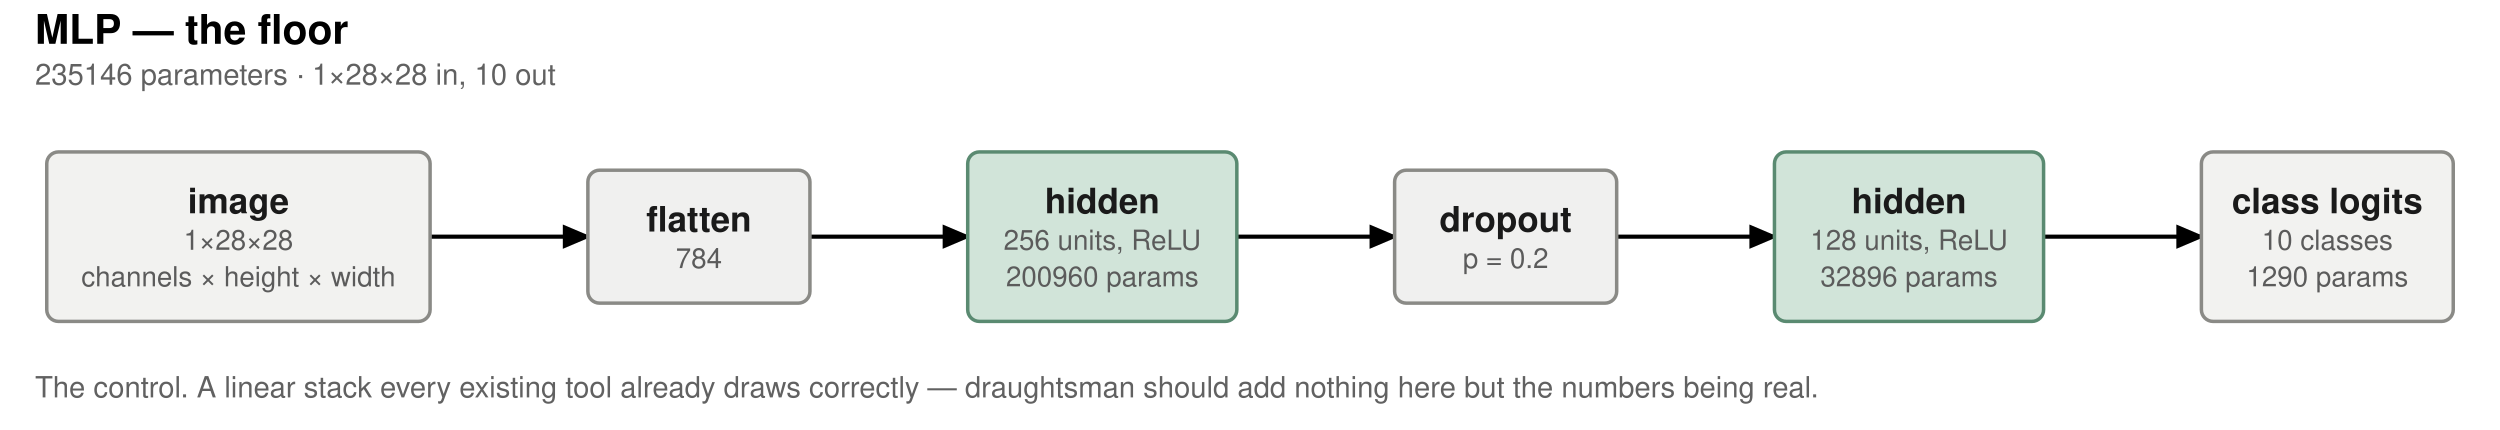
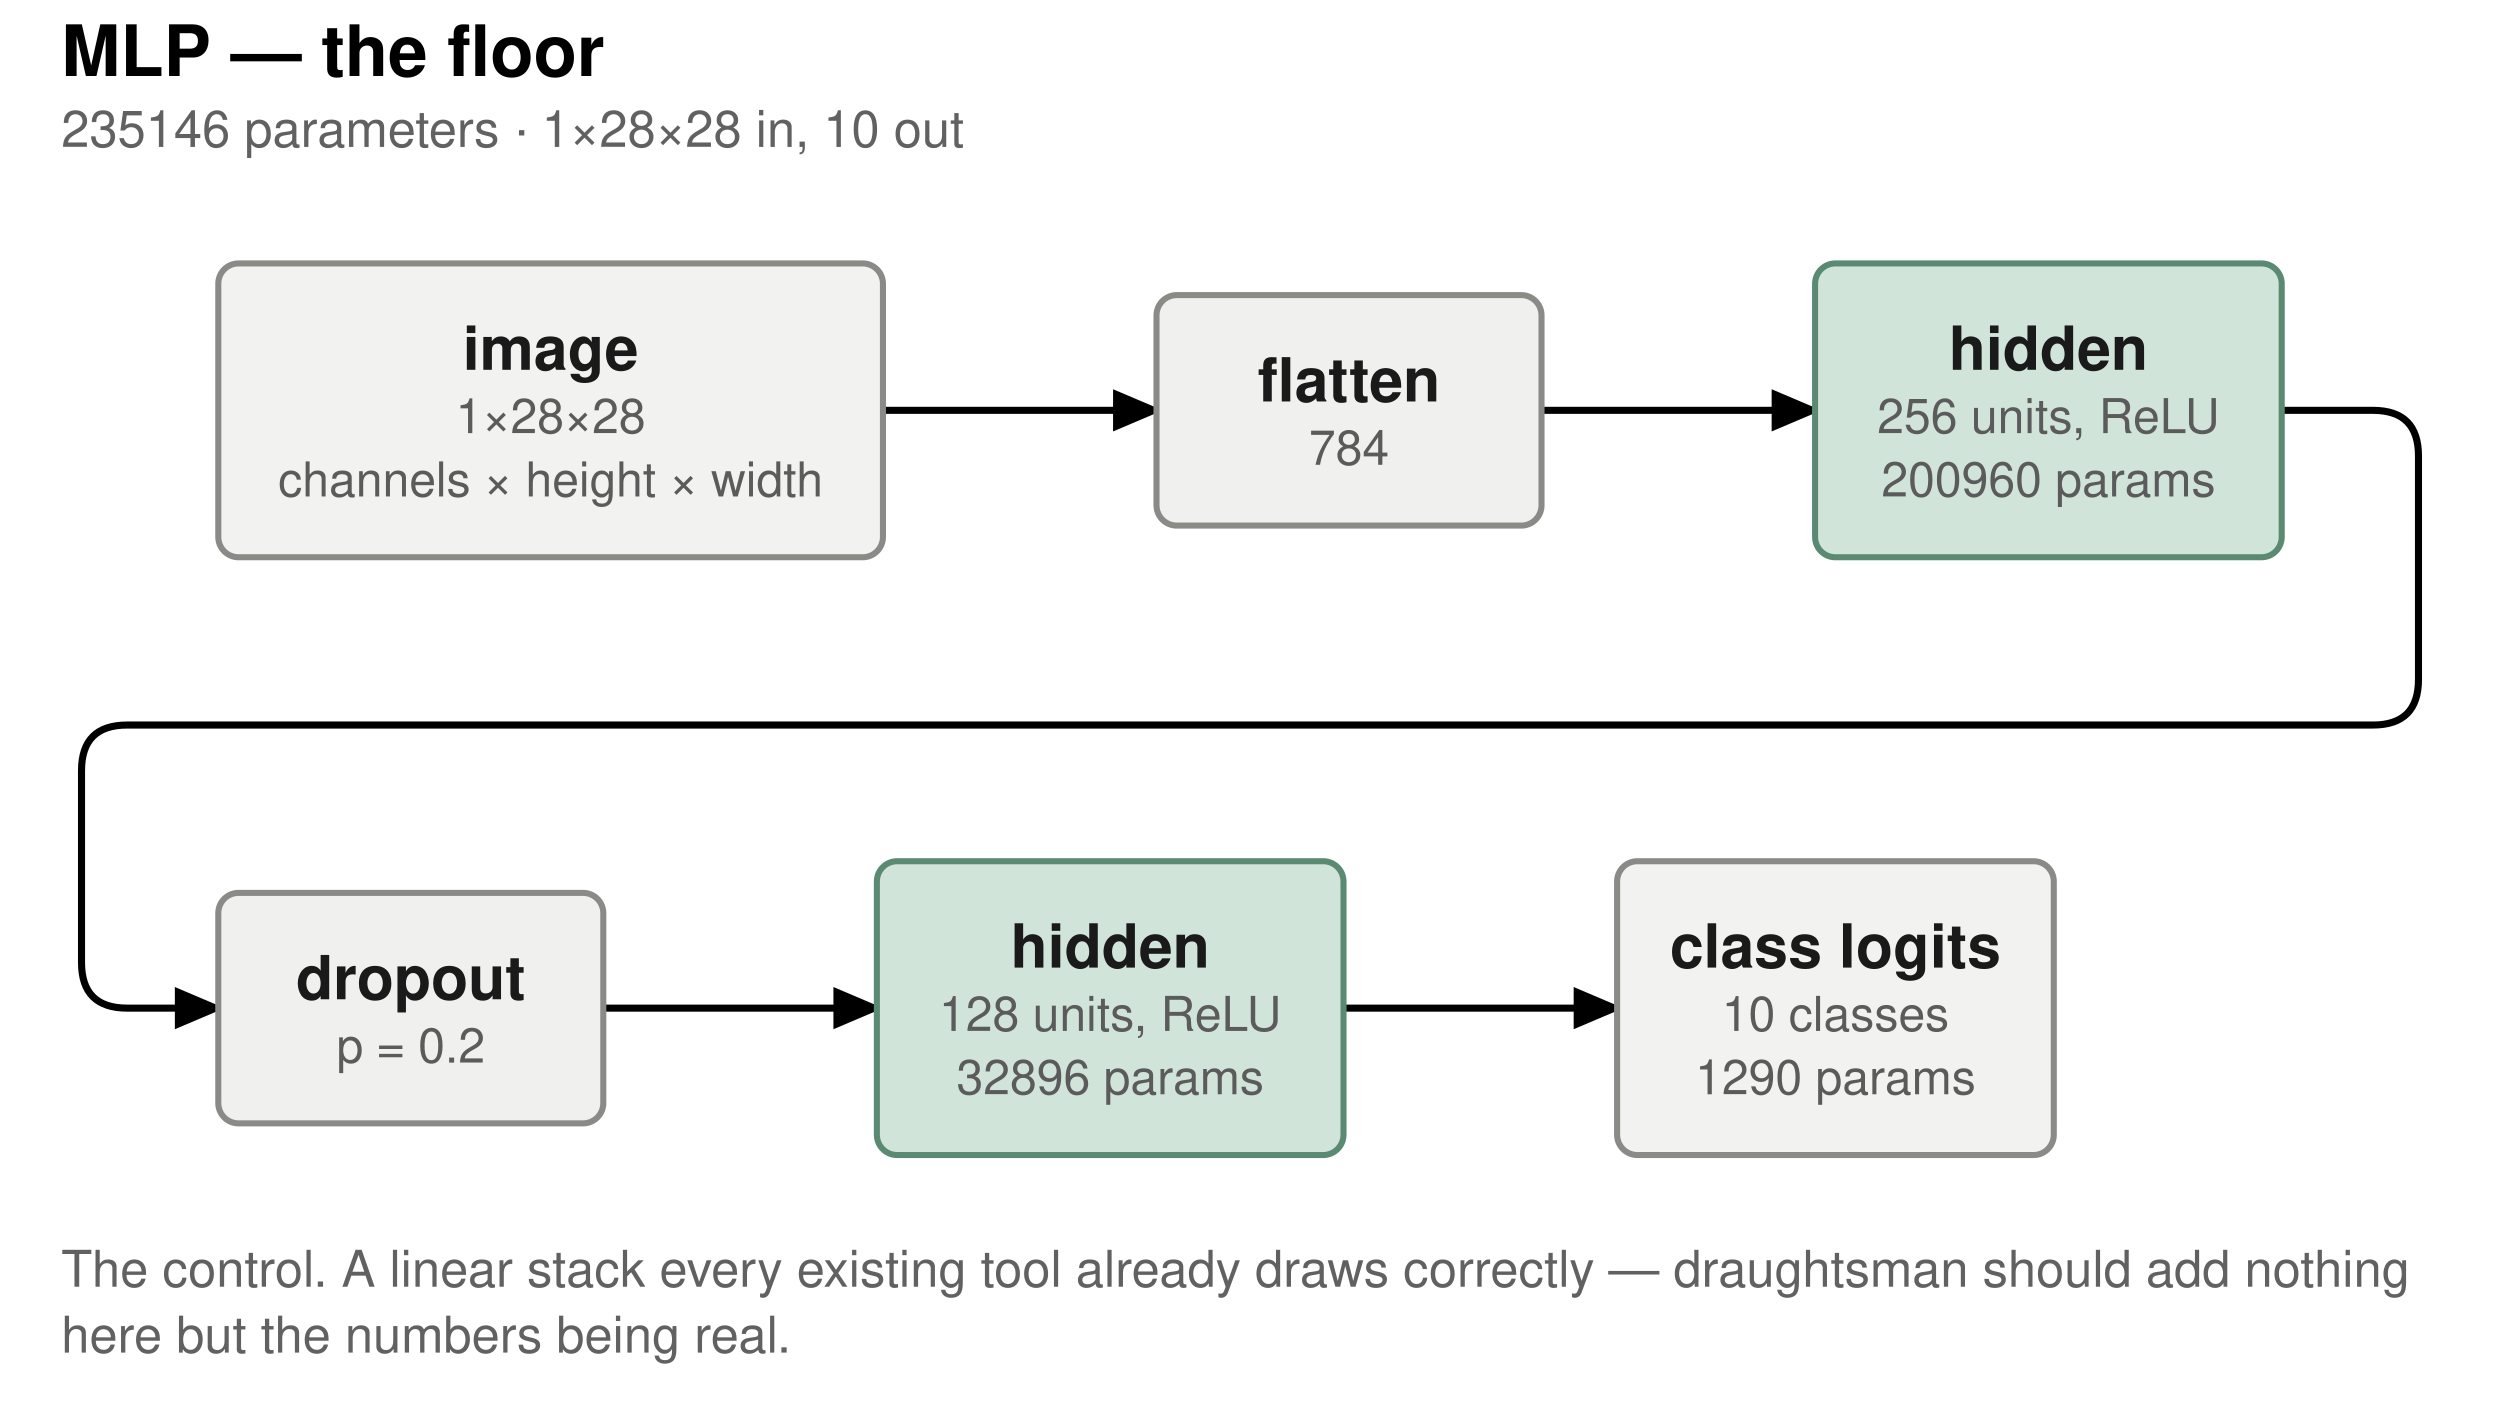
- <svg xmlns="http://www.w3.org/2000/svg" class="draughtsman" role="img" aria-label="MLP — the floor" viewBox="0 0 855.63 147" width="855.63" height="147">
+ <svg xmlns="http://www.w3.org/2000/svg" class="draughtsman" role="img" aria-label="MLP — the floor" viewBox="0 0 493.31 278" width="6in" height="3.38in">
  <defs>
    <marker id="ds-arrow" viewBox="0 0 8 8" refX="7" refY="4" markerWidth="7" markerHeight="7" orient="auto-start-reverse">
      <path d="M0 0.6 L8 4 L0 7.4 Z" style="fill:currentColor" />
    </marker>
  </defs>
  <text class="ds-title" x="12" y="15" style="font-family:Helvetica Neue, Helvetica, Arial, sans-serif;font-size:14px;font-weight:600;fill:currentColor">MLP — the floor</text>
  <text class="ds-subtitle" x="12" y="29" style="font-family:Helvetica Neue, Helvetica, Arial, sans-serif;font-size:10px;fill:currentColor;opacity:0.62">235146 parameters · 1×28×28 in, 10 out</text>
  <g class="ds-body" transform="translate(0 36)">
-     <path class="ds-edge ds-edge-solid" data-from="pixels" data-to="flatten" d="M147.2 45 C174.2 45 174.2 45 201.2 45" style="fill:none;stroke:currentColor;stroke-width:1.4" marker-end="url(#ds-arrow)" />
-     <path class="ds-edge ds-edge-solid" data-from="flatten" data-to="h1" d="M277.2 45 C304.2 45 304.2 45 331.2 45" style="fill:none;stroke:currentColor;stroke-width:1.4" marker-end="url(#ds-arrow)" />
-     <path class="ds-edge ds-edge-solid" data-from="h1" data-to="drop" d="M423.31 45 C450.31 45 450.31 45 477.31 45" style="fill:none;stroke:currentColor;stroke-width:1.4" marker-end="url(#ds-arrow)" />
-     <path class="ds-edge ds-edge-solid" data-from="drop" data-to="h2" d="M553.31 45 C580.31 45 580.31 45 607.31 45" style="fill:none;stroke:currentColor;stroke-width:1.4" marker-end="url(#ds-arrow)" />
-     <path class="ds-edge ds-edge-solid" data-from="h2" data-to="logits" d="M699.43 45 C726.43 45 726.43 45 753.43 45" style="fill:none;stroke:currentColor;stroke-width:1.4" marker-end="url(#ds-arrow)" />
+     <path class="ds-edge ds-edge-solid" data-from="pixels" data-to="flatten" d="M174.2 45 C201.2 45 201.2 45 228.2 45" style="fill:none;stroke:currentColor;stroke-width:1.4" marker-end="url(#ds-arrow)" />
+     <path class="ds-edge ds-edge-solid" data-from="flatten" data-to="h1" d="M304.2 45 C331.2 45 331.2 45 358.2 45" style="fill:none;stroke:currentColor;stroke-width:1.4" marker-end="url(#ds-arrow)" />
+     <path class="ds-edge ds-edge-solid" data-from="h1" data-to="drop" d="M450.31 45 L468.31 45 Q477.31 45 477.31 54 L477.31 98.12 Q477.31 107.12 468.31 107.12 L25 107.12 Q16 107.12 16 116.12 L16 154 Q16 163 25 163 L43 163" style="fill:none;stroke:currentColor;stroke-width:1.4" marker-end="url(#ds-arrow)" />
+     <path class="ds-edge ds-edge-solid" data-from="drop" data-to="h2" d="M119 163 C146 163 146 163 173 163" style="fill:none;stroke:currentColor;stroke-width:1.4" marker-end="url(#ds-arrow)" />
+     <path class="ds-edge ds-edge-solid" data-from="h2" data-to="logits" d="M265.12 163 C292.12 163 292.12 163 319.12 163" style="fill:none;stroke:currentColor;stroke-width:1.4" marker-end="url(#ds-arrow)" />
    <g class="ds-stage ds-kind-input" data-stage="pixels">
-       <rect x="16" y="16" width="131.2" height="58" rx="4" style="fill:#f2f2f0;stroke:#8a8a86;stroke-width:1.2" />
-       <text x="81.6" y="37" text-anchor="middle" style="font-family:Helvetica Neue, Helvetica, Arial, sans-serif;font-size:12.0px;font-weight:600;fill:#1a1a1a">image</text>
-       <text x="81.6" y="49.5" text-anchor="middle" style="font-family:Helvetica Neue, Helvetica, Arial, sans-serif;font-size:9.5px;fill:#5b5b5b">1×28×28</text>
-       <text x="81.6" y="62" text-anchor="middle" style="font-family:Helvetica Neue, Helvetica, Arial, sans-serif;font-size:9.5px;fill:#5b5b5b">channels × height × width</text>
+       <rect x="43" y="16" width="131.2" height="58" rx="4" style="fill:#f2f2f0;stroke:#8a8a86;stroke-width:1.2" />
+       <text x="108.6" y="37" text-anchor="middle" style="font-family:Helvetica Neue, Helvetica, Arial, sans-serif;font-size:12.0px;font-weight:600;fill:#1a1a1a">image</text>
+       <text x="108.6" y="49.5" text-anchor="middle" style="font-family:Helvetica Neue, Helvetica, Arial, sans-serif;font-size:9.5px;fill:#5b5b5b">1×28×28</text>
+       <text x="108.6" y="62" text-anchor="middle" style="font-family:Helvetica Neue, Helvetica, Arial, sans-serif;font-size:9.5px;fill:#5b5b5b">channels × height × width</text>
    </g>
    <g class="ds-stage ds-kind-op" data-stage="flatten">
-       <rect x="201.2" y="22.25" width="76" height="45.5" rx="4" style="fill:#f0f0ef;stroke:#8a8a86;stroke-width:1.2" />
-       <text x="239.2" y="43.25" text-anchor="middle" style="font-family:Helvetica Neue, Helvetica, Arial, sans-serif;font-size:12.0px;font-weight:600;fill:#1a1a1a">flatten</text>
-       <text x="239.2" y="55.75" text-anchor="middle" style="font-family:Helvetica Neue, Helvetica, Arial, sans-serif;font-size:9.5px;fill:#5b5b5b">784</text>
+       <rect x="228.2" y="22.25" width="76" height="45.5" rx="4" style="fill:#f0f0ef;stroke:#8a8a86;stroke-width:1.2" />
+       <text x="266.2" y="43.25" text-anchor="middle" style="font-family:Helvetica Neue, Helvetica, Arial, sans-serif;font-size:12.0px;font-weight:600;fill:#1a1a1a">flatten</text>
+       <text x="266.2" y="55.75" text-anchor="middle" style="font-family:Helvetica Neue, Helvetica, Arial, sans-serif;font-size:9.5px;fill:#5b5b5b">784</text>
    </g>
    <g class="ds-stage ds-kind-stack" data-stage="h1">
-       <rect x="331.2" y="16" width="92.11" height="58" rx="4" style="fill:#d1e4d9;stroke:#5a8a71;stroke-width:1.2" />
-       <text x="377.26" y="37" text-anchor="middle" style="font-family:Helvetica Neue, Helvetica, Arial, sans-serif;font-size:12.0px;font-weight:600;fill:#1a1a1a">hidden</text>
-       <text x="377.26" y="49.5" text-anchor="middle" style="font-family:Helvetica Neue, Helvetica, Arial, sans-serif;font-size:9.5px;fill:#5b5b5b">256 units, ReLU</text>
-       <text x="377.26" y="62" text-anchor="middle" style="font-family:Helvetica Neue, Helvetica, Arial, sans-serif;font-size:9.5px;fill:#5b5b5b">200960 params</text>
+       <rect x="358.2" y="16" width="92.11" height="58" rx="4" style="fill:#d1e4d9;stroke:#5a8a71;stroke-width:1.2" />
+       <text x="404.26" y="37" text-anchor="middle" style="font-family:Helvetica Neue, Helvetica, Arial, sans-serif;font-size:12.0px;font-weight:600;fill:#1a1a1a">hidden</text>
+       <text x="404.26" y="49.5" text-anchor="middle" style="font-family:Helvetica Neue, Helvetica, Arial, sans-serif;font-size:9.5px;fill:#5b5b5b">256 units, ReLU</text>
+       <text x="404.26" y="62" text-anchor="middle" style="font-family:Helvetica Neue, Helvetica, Arial, sans-serif;font-size:9.5px;fill:#5b5b5b">200960 params</text>
    </g>
    <g class="ds-stage ds-kind-op" data-stage="drop">
-       <rect x="477.31" y="22.25" width="76" height="45.5" rx="4" style="fill:#f0f0ef;stroke:#8a8a86;stroke-width:1.2" />
-       <text x="515.31" y="43.25" text-anchor="middle" style="font-family:Helvetica Neue, Helvetica, Arial, sans-serif;font-size:12.0px;font-weight:600;fill:#1a1a1a">dropout</text>
-       <text x="515.31" y="55.75" text-anchor="middle" style="font-family:Helvetica Neue, Helvetica, Arial, sans-serif;font-size:9.5px;fill:#5b5b5b">p = 0.2</text>
+       <rect x="43" y="140.25" width="76" height="45.5" rx="4" style="fill:#f0f0ef;stroke:#8a8a86;stroke-width:1.2" />
+       <text x="81" y="161.25" text-anchor="middle" style="font-family:Helvetica Neue, Helvetica, Arial, sans-serif;font-size:12.0px;font-weight:600;fill:#1a1a1a">dropout</text>
+       <text x="81" y="173.75" text-anchor="middle" style="font-family:Helvetica Neue, Helvetica, Arial, sans-serif;font-size:9.5px;fill:#5b5b5b">p = 0.2</text>
    </g>
    <g class="ds-stage ds-kind-stack" data-stage="h2">
-       <rect x="607.31" y="16" width="92.11" height="58" rx="4" style="fill:#d1e4d9;stroke:#5a8a71;stroke-width:1.2" />
-       <text x="653.37" y="37" text-anchor="middle" style="font-family:Helvetica Neue, Helvetica, Arial, sans-serif;font-size:12.0px;font-weight:600;fill:#1a1a1a">hidden</text>
-       <text x="653.37" y="49.5" text-anchor="middle" style="font-family:Helvetica Neue, Helvetica, Arial, sans-serif;font-size:9.5px;fill:#5b5b5b">128 units, ReLU</text>
-       <text x="653.37" y="62" text-anchor="middle" style="font-family:Helvetica Neue, Helvetica, Arial, sans-serif;font-size:9.5px;fill:#5b5b5b">32896 params</text>
+       <rect x="173" y="134" width="92.11" height="58" rx="4" style="fill:#d1e4d9;stroke:#5a8a71;stroke-width:1.2" />
+       <text x="219.06" y="155" text-anchor="middle" style="font-family:Helvetica Neue, Helvetica, Arial, sans-serif;font-size:12.0px;font-weight:600;fill:#1a1a1a">hidden</text>
+       <text x="219.06" y="167.5" text-anchor="middle" style="font-family:Helvetica Neue, Helvetica, Arial, sans-serif;font-size:9.5px;fill:#5b5b5b">128 units, ReLU</text>
+       <text x="219.06" y="180" text-anchor="middle" style="font-family:Helvetica Neue, Helvetica, Arial, sans-serif;font-size:9.5px;fill:#5b5b5b">32896 params</text>
    </g>
    <g class="ds-stage ds-kind-output" data-stage="logits">
-       <rect x="753.43" y="16" width="86.2" height="58" rx="4" style="fill:#f2f2f0;stroke:#8a8a86;stroke-width:1.2" />
-       <text x="796.53" y="37" text-anchor="middle" style="font-family:Helvetica Neue, Helvetica, Arial, sans-serif;font-size:12.0px;font-weight:600;fill:#1a1a1a">class logits</text>
-       <text x="796.53" y="49.5" text-anchor="middle" style="font-family:Helvetica Neue, Helvetica, Arial, sans-serif;font-size:9.5px;fill:#5b5b5b">10 classes</text>
-       <text x="796.53" y="62" text-anchor="middle" style="font-family:Helvetica Neue, Helvetica, Arial, sans-serif;font-size:9.5px;fill:#5b5b5b">1290 params</text>
+       <rect x="319.12" y="134" width="86.2" height="58" rx="4" style="fill:#f2f2f0;stroke:#8a8a86;stroke-width:1.2" />
+       <text x="362.22" y="155" text-anchor="middle" style="font-family:Helvetica Neue, Helvetica, Arial, sans-serif;font-size:12.0px;font-weight:600;fill:#1a1a1a">class logits</text>
+       <text x="362.22" y="167.5" text-anchor="middle" style="font-family:Helvetica Neue, Helvetica, Arial, sans-serif;font-size:9.5px;fill:#5b5b5b">10 classes</text>
+       <text x="362.22" y="180" text-anchor="middle" style="font-family:Helvetica Neue, Helvetica, Arial, sans-serif;font-size:9.5px;fill:#5b5b5b">1290 params</text>
    </g>
  </g>
-   <text class="ds-caption" x="12" y="136" style="font-family:Helvetica Neue, Helvetica, Arial, sans-serif;font-size:10.0px;fill:currentColor;opacity:0.62">The control. A linear stack every existing tool already draws correctly — draughtsman should add nothing here but the numbers being real.</text>
+   <text class="ds-caption" x="12" y="254" style="font-family:Helvetica Neue, Helvetica, Arial, sans-serif;font-size:10.0px;fill:currentColor;opacity:0.62">The control. A linear stack every existing tool already draws correctly — draughtsman should add nothing</text>
+   <text class="ds-caption" x="12" y="267" style="font-family:Helvetica Neue, Helvetica, Arial, sans-serif;font-size:10.0px;fill:currentColor;opacity:0.62">here but the numbers being real.</text>
</svg>
